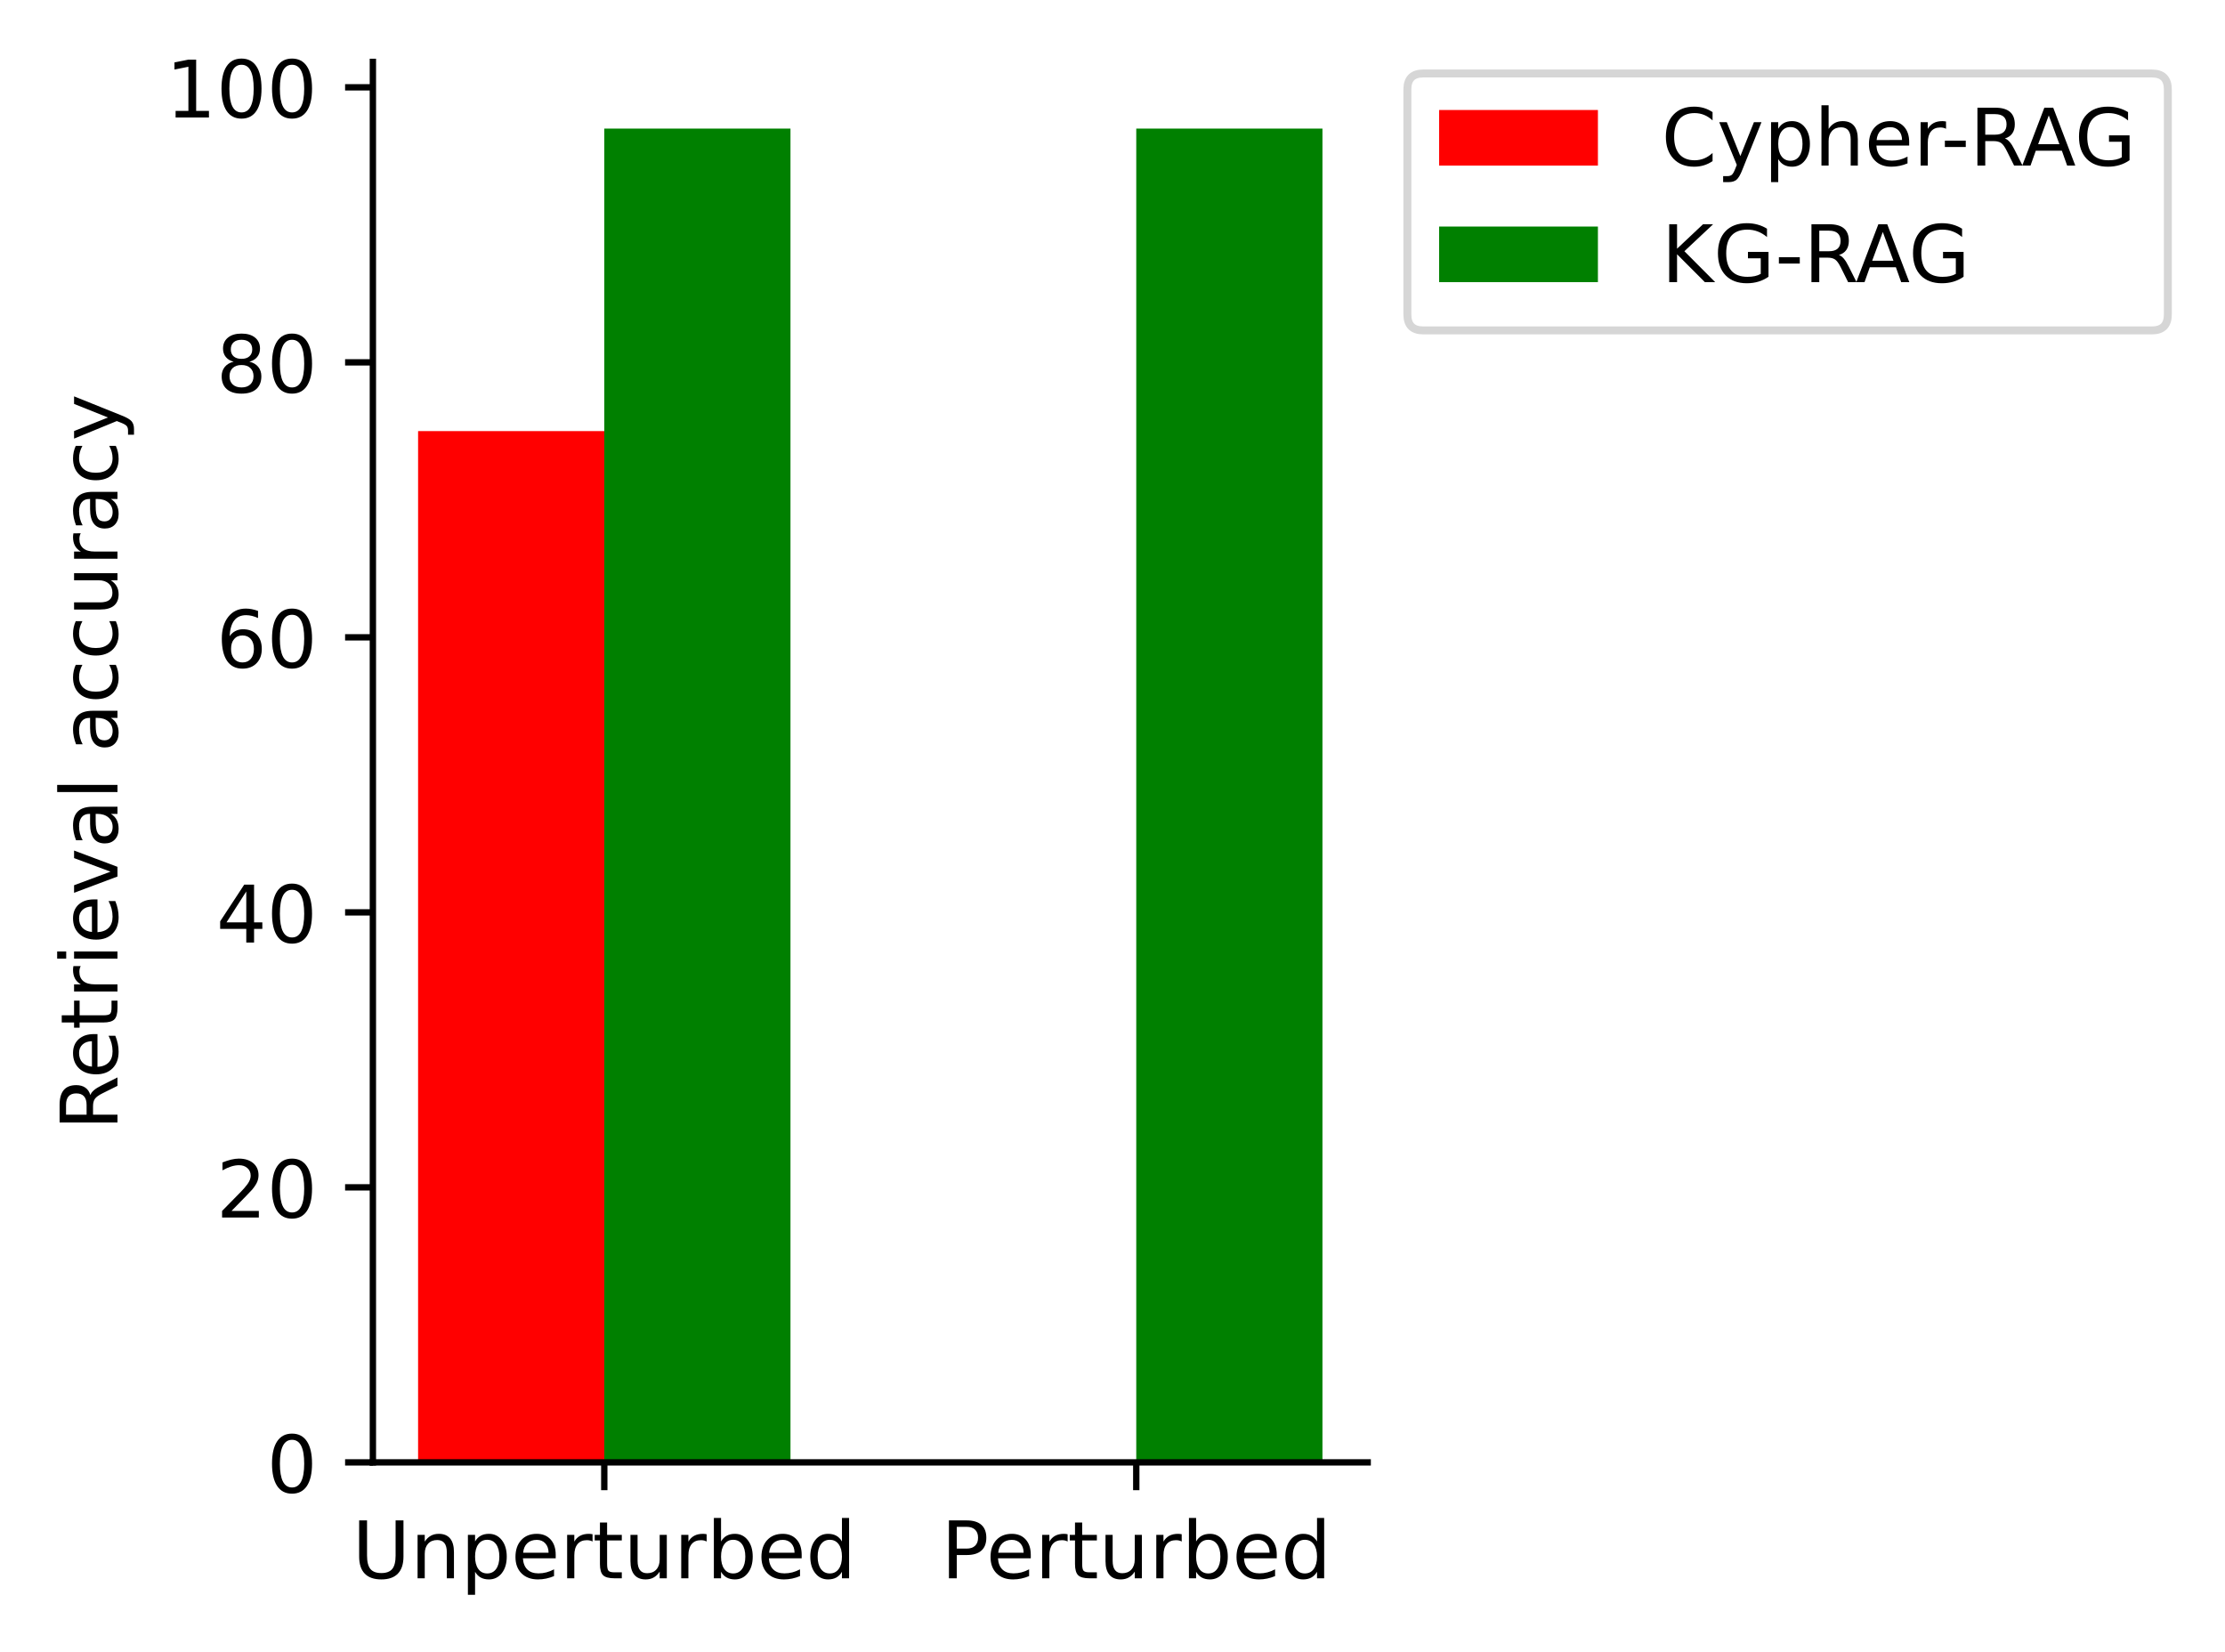
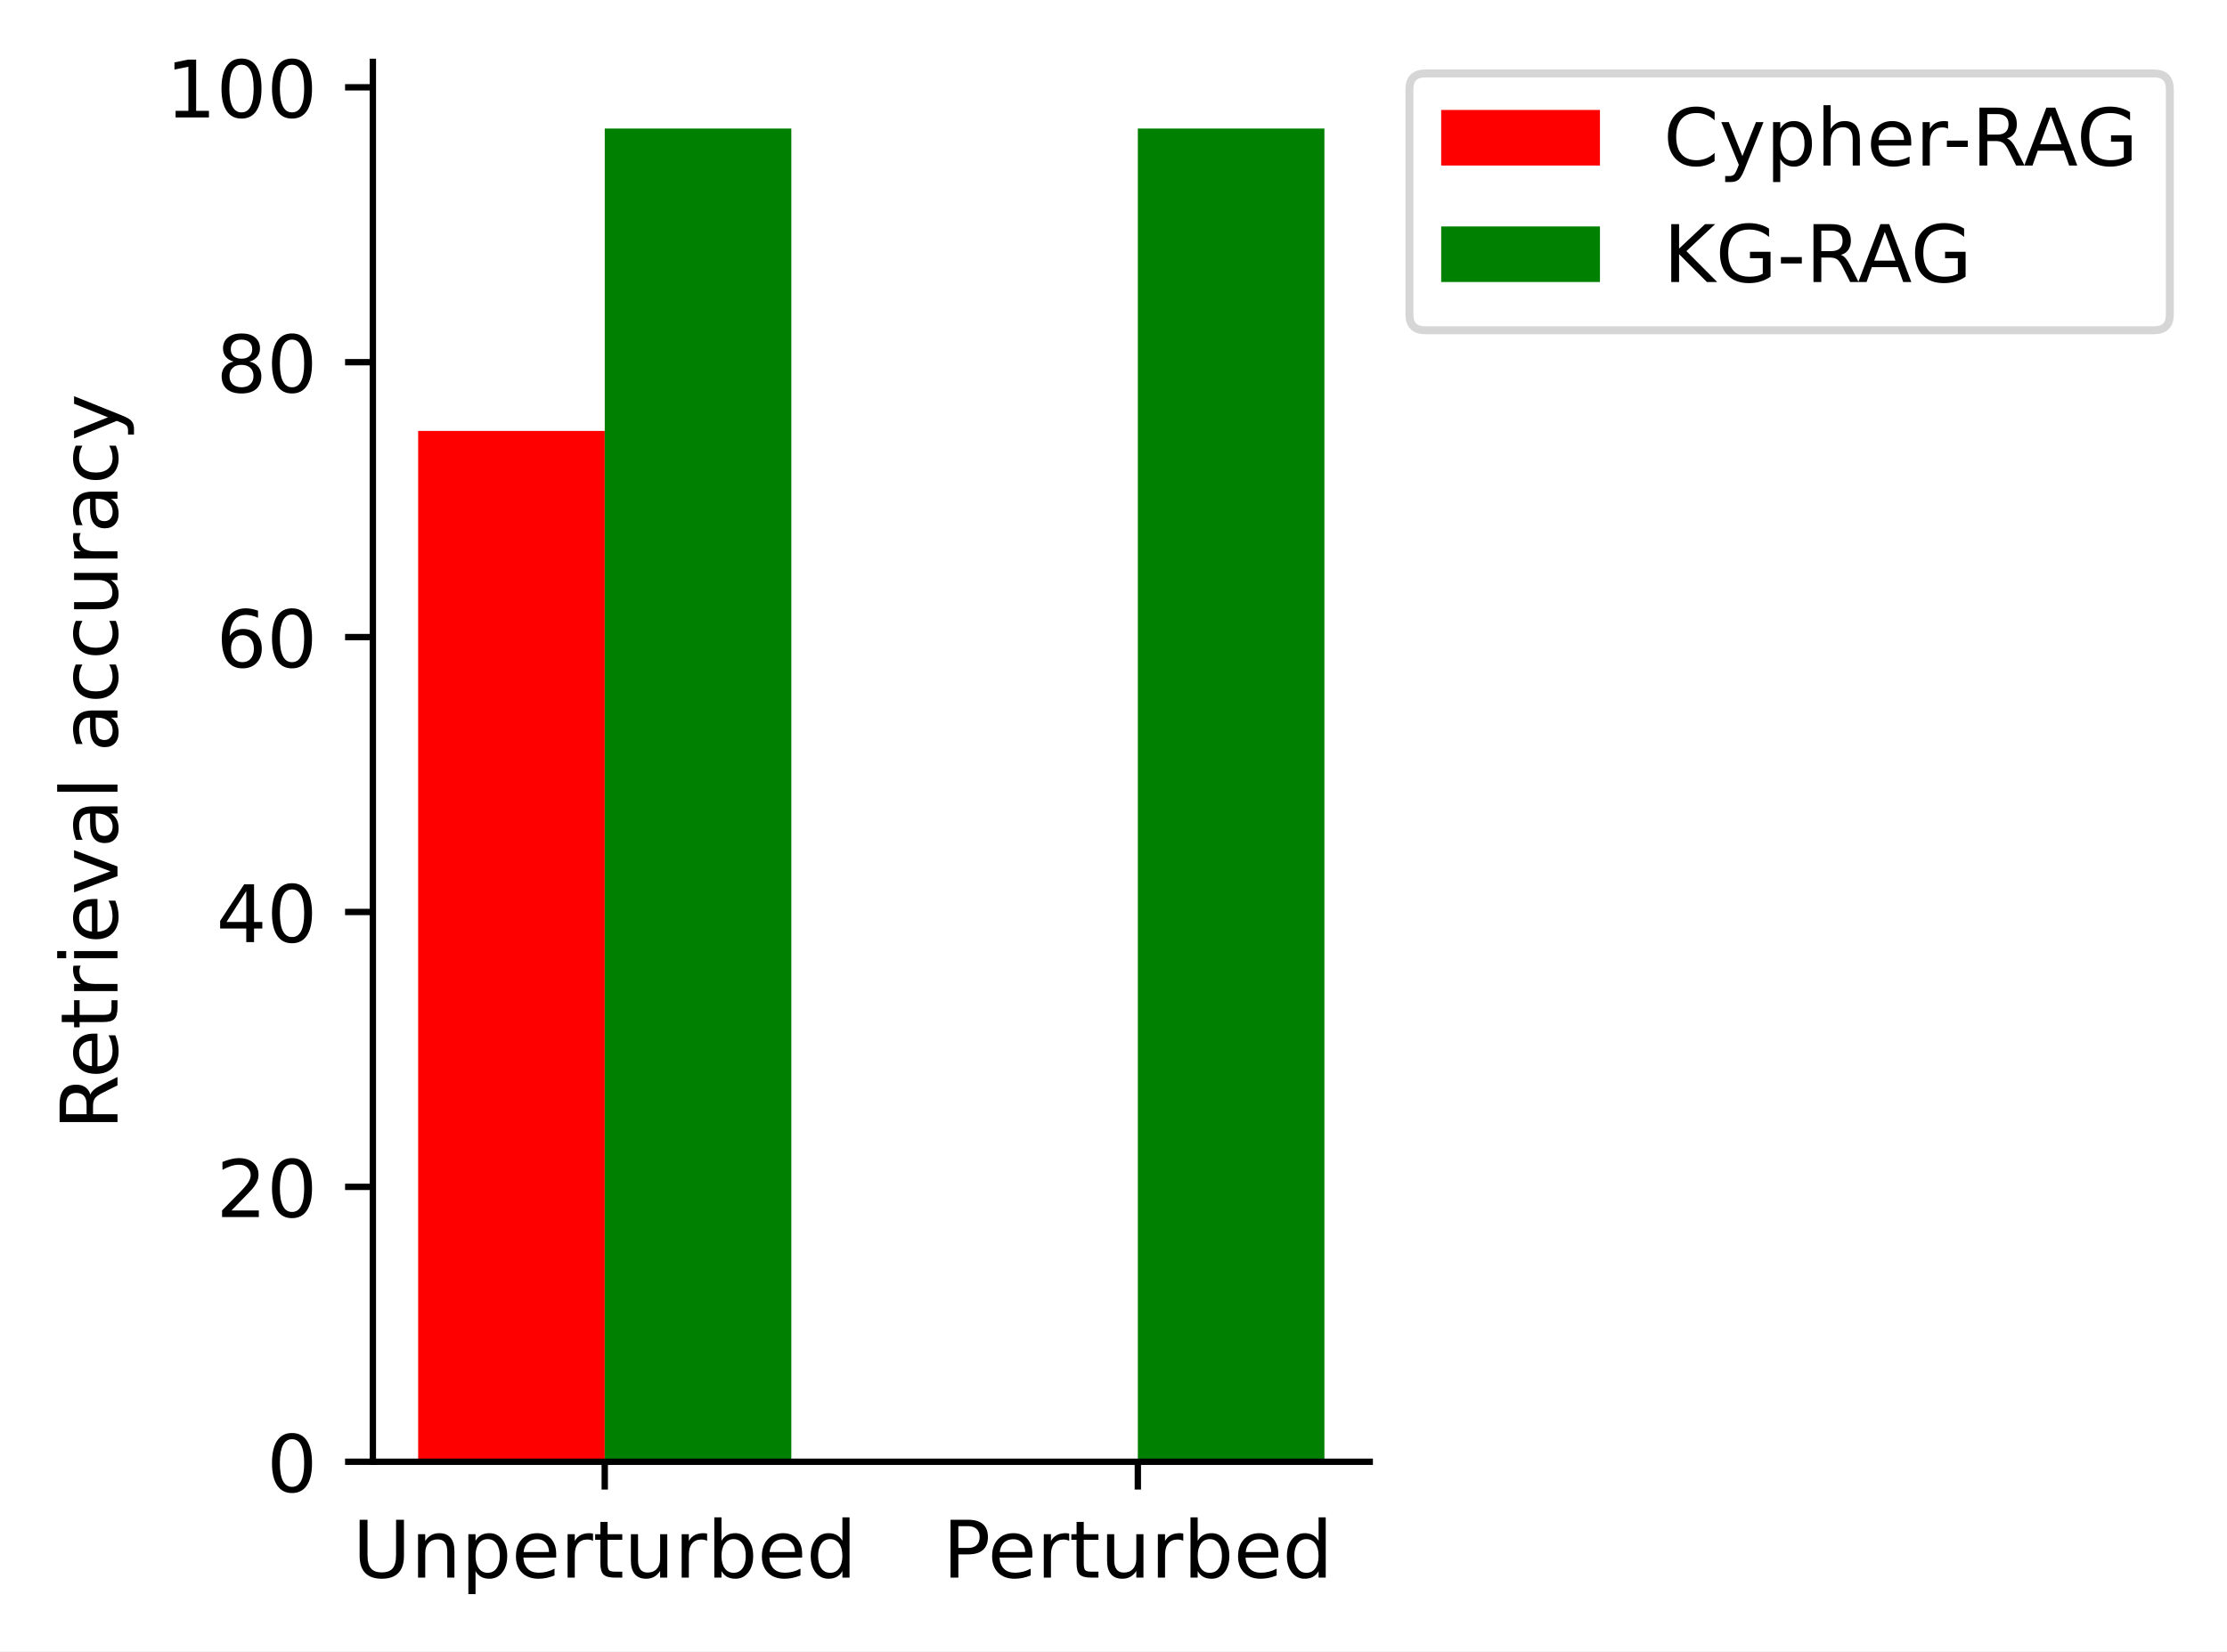
- <svg xmlns="http://www.w3.org/2000/svg" xmlns:xlink="http://www.w3.org/1999/xlink" width="280.25pt" height="208.055pt" viewBox="0 0 280.25 208.055" version="1.1">
+ <svg xmlns="http://www.w3.org/2000/svg" xmlns:xlink="http://www.w3.org/1999/xlink" width="280.52pt" height="208.055pt" viewBox="0 0 280.52 208.055" version="1.1">
  <defs>
    <style type="text/css">*{stroke-linejoin: round; stroke-linecap: butt}</style>
  </defs>
  <g id="figure_1">
    <g id="patch_1">
-       <path d="M 0 208.055  L 280.25 208.055  L 280.25 0  L 0 0  z " style="fill: #ffffff" />
+       <path d="M 0 208.055  L 280.52 208.055  L 280.52 0  L 0 0  z " style="fill: #ffffff" />
    </g>
    <g id="axes_1">
      <g id="patch_2">
-         <path d="M 46.966 184.176  L 172.266 184.176  L 172.266 7.795  L 46.966 7.795  z " style="fill: #ffffff" />
+         <path d="M 46.966 184.176  L 172.536 184.176  L 172.536 7.795  L 46.966 7.795  z " style="fill: #ffffff" />
      </g>
      <g id="patch_3">
-         <path d="M 52.661 184.176  L 76.113 184.176  L 76.113 54.294  L 52.661 54.294  z " clip-path="url(#pb406e27576)" style="fill: #ff0000" />
+         <path d="M 52.673 184.176  L 76.176 184.176  L 76.176 54.294  L 52.673 54.294  z " clip-path="url(#p0f6b7638f8)" style="fill: #ff0000" />
      </g>
      <g id="patch_4">
-         <path d="M 119.666 184.176  L 143.118 184.176  L 143.118 184.176  L 119.666 184.176  z " clip-path="url(#pb406e27576)" style="fill: #ff0000" />
+         <path d="M 119.823 184.176  L 143.325 184.176  L 143.325 184.176  L 119.823 184.176  z " clip-path="url(#p0f6b7638f8)" style="fill: #ff0000" />
      </g>
      <g id="patch_5">
-         <path d="M 76.113 184.176  L 99.565 184.176  L 99.565 16.195  L 76.113 16.195  z " clip-path="url(#pb406e27576)" style="fill: #008000" />
+         <path d="M 76.176 184.176  L 99.678 184.176  L 99.678 16.195  L 76.176 16.195  z " clip-path="url(#p0f6b7638f8)" style="fill: #008000" />
      </g>
      <g id="patch_6">
-         <path d="M 143.118 184.176  L 166.57 184.176  L 166.57 16.195  L 143.118 16.195  z " clip-path="url(#pb406e27576)" style="fill: #008000" />
+         <path d="M 143.325 184.176  L 166.828 184.176  L 166.828 16.195  L 143.325 16.195  z " clip-path="url(#p0f6b7638f8)" style="fill: #008000" />
      </g>
      <g id="matplotlib.axis_1">
        <g id="xtick_1">
          <g id="line2d_1">
            <defs>
-               <path id="m7ec6a7be22" d="M 0 0  L 0 3.5  " style="stroke: #000000; stroke-width: 0.8" />
-             </defs>
-             <g>
-               <use xlink:href="#m7ec6a7be22" x="76.113" y="184.176" style="stroke: #000000; stroke-width: 0.8" />
+               <path id="ma46c360897" d="M 0 0  L 0 3.5  " style="stroke: #000000; stroke-width: 0.8" />
+             </defs>
+             <g>
+               <use xlink:href="#ma46c360897" x="76.176" y="184.176" style="stroke: #000000; stroke-width: 0.8" />
            </g>
          </g>
          <g id="text_1">
-             <g transform="translate(44.3692 198.7749) scale(0.1 -0.1)">
+             <g transform="translate(44.43201 198.7749) scale(0.1 -0.1)">
              <defs>
                <path id="DejaVuSans-55" d="M 556 4666  L 1191 4666  L 1191 1831  Q 1191 1081 1462 751  Q 1734 422 2344 422  Q 2950 422 3222 751  Q 3494 1081 3494 1831  L 3494 4666  L 4128 4666  L 4128 1753  Q 4128 841 3676 375  Q 3225 -91 2344 -91  Q 1459 -91 1007 375  Q 556 841 556 1753  L 556 4666  z " transform="scale(0.015625)" />
                <path id="DejaVuSans-6e" d="M 3513 2113  L 3513 0  L 2938 0  L 2938 2094  Q 2938 2591 2744 2837  Q 2550 3084 2163 3084  Q 1697 3084 1428 2787  Q 1159 2491 1159 1978  L 1159 0  L 581 0  L 581 3500  L 1159 3500  L 1159 2956  Q 1366 3272 1645 3428  Q 1925 3584 2291 3584  Q 2894 3584 3203 3211  Q 3513 2838 3513 2113  z " transform="scale(0.015625)" />
                <path id="DejaVuSans-70" d="M 1159 525  L 1159 -1331  L 581 -1331  L 581 3500  L 1159 3500  L 1159 2969  Q 1341 3281 1617 3432  Q 1894 3584 2278 3584  Q 2916 3584 3314 3078  Q 3713 2572 3713 1747  Q 3713 922 3314 415  Q 2916 -91 2278 -91  Q 1894 -91 1617 61  Q 1341 213 1159 525  z M 3116 1747  Q 3116 2381 2855 2742  Q 2594 3103 2138 3103  Q 1681 3103 1420 2742  Q 1159 2381 1159 1747  Q 1159 1113 1420 752  Q 1681 391 2138 391  Q 2594 391 2855 752  Q 3116 1113 3116 1747  z " transform="scale(0.015625)" />
                <path id="DejaVuSans-65" d="M 3597 1894  L 3597 1613  L 953 1613  Q 991 1019 1311 708  Q 1631 397 2203 397  Q 2534 397 2845 478  Q 3156 559 3463 722  L 3463 178  Q 3153 47 2828 -22  Q 2503 -91 2169 -91  Q 1331 -91 842 396  Q 353 884 353 1716  Q 353 2575 817 3079  Q 1281 3584 2069 3584  Q 2775 3584 3186 3129  Q 3597 2675 3597 1894  z M 3022 2063  Q 3016 2534 2758 2815  Q 2500 3097 2075 3097  Q 1594 3097 1305 2825  Q 1016 2553 972 2059  L 3022 2063  z " transform="scale(0.015625)" />
                <path id="DejaVuSans-72" d="M 2631 2963  Q 2534 3019 2420 3045  Q 2306 3072 2169 3072  Q 1681 3072 1420 2755  Q 1159 2438 1159 1844  L 1159 0  L 581 0  L 581 3500  L 1159 3500  L 1159 2956  Q 1341 3275 1631 3429  Q 1922 3584 2338 3584  Q 2397 3584 2469 3576  Q 2541 3569 2628 3553  L 2631 2963  z " transform="scale(0.015625)" />
                <path id="DejaVuSans-74" d="M 1172 4494  L 1172 3500  L 2356 3500  L 2356 3053  L 1172 3053  L 1172 1153  Q 1172 725 1289 603  Q 1406 481 1766 481  L 2356 481  L 2356 0  L 1766 0  Q 1100 0 847 248  Q 594 497 594 1153  L 594 3053  L 172 3053  L 172 3500  L 594 3500  L 594 4494  L 1172 4494  z " transform="scale(0.015625)" />
                <path id="DejaVuSans-75" d="M 544 1381  L 544 3500  L 1119 3500  L 1119 1403  Q 1119 906 1312 657  Q 1506 409 1894 409  Q 2359 409 2629 706  Q 2900 1003 2900 1516  L 2900 3500  L 3475 3500  L 3475 0  L 2900 0  L 2900 538  Q 2691 219 2414 64  Q 2138 -91 1772 -91  Q 1169 -91 856 284  Q 544 659 544 1381  z M 1991 3584  L 1991 3584  z " transform="scale(0.015625)" />
                <path id="DejaVuSans-62" d="M 3116 1747  Q 3116 2381 2855 2742  Q 2594 3103 2138 3103  Q 1681 3103 1420 2742  Q 1159 2381 1159 1747  Q 1159 1113 1420 752  Q 1681 391 2138 391  Q 2594 391 2855 752  Q 3116 1113 3116 1747  z M 1159 2969  Q 1341 3281 1617 3432  Q 1894 3584 2278 3584  Q 2916 3584 3314 3078  Q 3713 2572 3713 1747  Q 3713 922 3314 415  Q 2916 -91 2278 -91  Q 1894 -91 1617 61  Q 1341 213 1159 525  L 1159 0  L 581 0  L 581 4863  L 1159 4863  L 1159 2969  z " transform="scale(0.015625)" />
                <path id="DejaVuSans-64" d="M 2906 2969  L 2906 4863  L 3481 4863  L 3481 0  L 2906 0  L 2906 525  Q 2725 213 2448 61  Q 2172 -91 1784 -91  Q 1150 -91 751 415  Q 353 922 353 1747  Q 353 2572 751 3078  Q 1150 3584 1784 3584  Q 2172 3584 2448 3432  Q 2725 3281 2906 2969  z M 947 1747  Q 947 1113 1208 752  Q 1469 391 1925 391  Q 2381 391 2643 752  Q 2906 1113 2906 1747  Q 2906 2381 2643 2742  Q 2381 3103 1925 3103  Q 1469 3103 1208 2742  Q 947 2381 947 1747  z " transform="scale(0.015625)" />
              </defs>
              <use xlink:href="#DejaVuSans-55" />
              <use xlink:href="#DejaVuSans-6e" x="73.193" />
              <use xlink:href="#DejaVuSans-70" x="136.572" />
              <use xlink:href="#DejaVuSans-65" x="200.049" />
              <use xlink:href="#DejaVuSans-72" x="261.572" />
              <use xlink:href="#DejaVuSans-74" x="302.686" />
              <use xlink:href="#DejaVuSans-75" x="341.895" />
              <use xlink:href="#DejaVuSans-72" x="405.273" />
              <use xlink:href="#DejaVuSans-62" x="446.387" />
              <use xlink:href="#DejaVuSans-65" x="509.863" />
              <use xlink:href="#DejaVuSans-64" x="571.387" />
            </g>
          </g>
        </g>
        <g id="xtick_2">
          <g id="line2d_2">
            <g>
-               <use xlink:href="#m7ec6a7be22" x="143.118" y="184.176" style="stroke: #000000; stroke-width: 0.8" />
+               <use xlink:href="#ma46c360897" x="143.325" y="184.176" style="stroke: #000000; stroke-width: 0.8" />
            </g>
          </g>
          <g id="text_2">
-             <g transform="translate(118.5433 198.7749) scale(0.1 -0.1)">
+             <g transform="translate(118.7505 198.7749) scale(0.1 -0.1)">
              <defs>
                <path id="DejaVuSans-50" d="M 1259 4147  L 1259 2394  L 2053 2394  Q 2494 2394 2734 2622  Q 2975 2850 2975 3272  Q 2975 3691 2734 3919  Q 2494 4147 2053 4147  L 1259 4147  z M 628 4666  L 2053 4666  Q 2838 4666 3239 4311  Q 3641 3956 3641 3272  Q 3641 2581 3239 2228  Q 2838 1875 2053 1875  L 1259 1875  L 1259 0  L 628 0  L 628 4666  z " transform="scale(0.015625)" />
              </defs>
              <use xlink:href="#DejaVuSans-50" />
              <use xlink:href="#DejaVuSans-65" x="56.678" />
              <use xlink:href="#DejaVuSans-72" x="118.201" />
              <use xlink:href="#DejaVuSans-74" x="159.314" />
              <use xlink:href="#DejaVuSans-75" x="198.523" />
              <use xlink:href="#DejaVuSans-72" x="261.902" />
              <use xlink:href="#DejaVuSans-62" x="303.016" />
              <use xlink:href="#DejaVuSans-65" x="366.492" />
              <use xlink:href="#DejaVuSans-64" x="428.016" />
            </g>
          </g>
        </g>
      </g>
      <g id="matplotlib.axis_2">
        <g id="ytick_1">
          <g id="line2d_3">
            <defs>
-               <path id="m57963c909c" d="M 0 0  L -3.5 0  " style="stroke: #000000; stroke-width: 0.8" />
-             </defs>
-             <g>
-               <use xlink:href="#m57963c909c" x="46.966" y="184.176" style="stroke: #000000; stroke-width: 0.8" />
+               <path id="mf5a61746d4" d="M 0 0  L -3.5 0  " style="stroke: #000000; stroke-width: 0.8" />
+             </defs>
+             <g>
+               <use xlink:href="#mf5a61746d4" x="46.966" y="184.176" style="stroke: #000000; stroke-width: 0.8" />
            </g>
          </g>
          <g id="text_3">
            <g transform="translate(33.60312 187.9757) scale(0.1 -0.1)">
              <defs>
                <path id="DejaVuSans-30" d="M 2034 4250  Q 1547 4250 1301 3770  Q 1056 3291 1056 2328  Q 1056 1369 1301 889  Q 1547 409 2034 409  Q 2525 409 2770 889  Q 3016 1369 3016 2328  Q 3016 3291 2770 3770  Q 2525 4250 2034 4250  z M 2034 4750  Q 2819 4750 3233 4129  Q 3647 3509 3647 2328  Q 3647 1150 3233 529  Q 2819 -91 2034 -91  Q 1250 -91 836 529  Q 422 1150 422 2328  Q 422 3509 836 4129  Q 1250 4750 2034 4750  z " transform="scale(0.015625)" />
              </defs>
              <use xlink:href="#DejaVuSans-30" />
            </g>
          </g>
        </g>
        <g id="ytick_2">
          <g id="line2d_4">
            <g>
-               <use xlink:href="#m57963c909c" x="46.966" y="149.541" style="stroke: #000000; stroke-width: 0.8" />
+               <use xlink:href="#mf5a61746d4" x="46.966" y="149.541" style="stroke: #000000; stroke-width: 0.8" />
            </g>
          </g>
          <g id="text_4">
            <g transform="translate(27.24063 153.3402) scale(0.1 -0.1)">
              <defs>
                <path id="DejaVuSans-32" d="M 1228 531  L 3431 531  L 3431 0  L 469 0  L 469 531  Q 828 903 1448 1529  Q 2069 2156 2228 2338  Q 2531 2678 2651 2914  Q 2772 3150 2772 3378  Q 2772 3750 2511 3984  Q 2250 4219 1831 4219  Q 1534 4219 1204 4116  Q 875 4013 500 3803  L 500 4441  Q 881 4594 1212 4672  Q 1544 4750 1819 4750  Q 2544 4750 2975 4387  Q 3406 4025 3406 3419  Q 3406 3131 3298 2873  Q 3191 2616 2906 2266  Q 2828 2175 2409 1742  Q 1991 1309 1228 531  z " transform="scale(0.015625)" />
              </defs>
              <use xlink:href="#DejaVuSans-32" />
              <use xlink:href="#DejaVuSans-30" x="63.623" />
            </g>
          </g>
        </g>
        <g id="ytick_3">
          <g id="line2d_5">
            <g>
-               <use xlink:href="#m57963c909c" x="46.966" y="114.906" style="stroke: #000000; stroke-width: 0.8" />
+               <use xlink:href="#mf5a61746d4" x="46.966" y="114.906" style="stroke: #000000; stroke-width: 0.8" />
            </g>
          </g>
          <g id="text_5">
            <g transform="translate(27.24063 118.7048) scale(0.1 -0.1)">
              <defs>
                <path id="DejaVuSans-34" d="M 2419 4116  L 825 1625  L 2419 1625  L 2419 4116  z M 2253 4666  L 3047 4666  L 3047 1625  L 3713 1625  L 3713 1100  L 3047 1100  L 3047 0  L 2419 0  L 2419 1100  L 313 1100  L 313 1709  L 2253 4666  z " transform="scale(0.015625)" />
              </defs>
              <use xlink:href="#DejaVuSans-34" />
              <use xlink:href="#DejaVuSans-30" x="63.623" />
            </g>
          </g>
        </g>
        <g id="ytick_4">
          <g id="line2d_6">
            <g>
-               <use xlink:href="#m57963c909c" x="46.966" y="80.27" style="stroke: #000000; stroke-width: 0.8" />
+               <use xlink:href="#mf5a61746d4" x="46.966" y="80.27" style="stroke: #000000; stroke-width: 0.8" />
            </g>
          </g>
          <g id="text_6">
            <g transform="translate(27.24063 84.06934) scale(0.1 -0.1)">
              <defs>
                <path id="DejaVuSans-36" d="M 2113 2584  Q 1688 2584 1439 2293  Q 1191 2003 1191 1497  Q 1191 994 1439 701  Q 1688 409 2113 409  Q 2538 409 2786 701  Q 3034 994 3034 1497  Q 3034 2003 2786 2293  Q 2538 2584 2113 2584  z M 3366 4563  L 3366 3988  Q 3128 4100 2886 4159  Q 2644 4219 2406 4219  Q 1781 4219 1451 3797  Q 1122 3375 1075 2522  Q 1259 2794 1537 2939  Q 1816 3084 2150 3084  Q 2853 3084 3261 2657  Q 3669 2231 3669 1497  Q 3669 778 3244 343  Q 2819 -91 2113 -91  Q 1303 -91 875 529  Q 447 1150 447 2328  Q 447 3434 972 4092  Q 1497 4750 2381 4750  Q 2619 4750 2861 4703  Q 3103 4656 3366 4563  z " transform="scale(0.015625)" />
              </defs>
              <use xlink:href="#DejaVuSans-36" />
              <use xlink:href="#DejaVuSans-30" x="63.623" />
            </g>
          </g>
        </g>
        <g id="ytick_5">
          <g id="line2d_7">
            <g>
-               <use xlink:href="#m57963c909c" x="46.966" y="45.635" style="stroke: #000000; stroke-width: 0.8" />
+               <use xlink:href="#mf5a61746d4" x="46.966" y="45.635" style="stroke: #000000; stroke-width: 0.8" />
            </g>
          </g>
          <g id="text_7">
            <g transform="translate(27.24063 49.43389) scale(0.1 -0.1)">
              <defs>
                <path id="DejaVuSans-38" d="M 2034 2216  Q 1584 2216 1326 1975  Q 1069 1734 1069 1313  Q 1069 891 1326 650  Q 1584 409 2034 409  Q 2484 409 2743 651  Q 3003 894 3003 1313  Q 3003 1734 2745 1975  Q 2488 2216 2034 2216  z M 1403 2484  Q 997 2584 770 2862  Q 544 3141 544 3541  Q 544 4100 942 4425  Q 1341 4750 2034 4750  Q 2731 4750 3128 4425  Q 3525 4100 3525 3541  Q 3525 3141 3298 2862  Q 3072 2584 2669 2484  Q 3125 2378 3379 2068  Q 3634 1759 3634 1313  Q 3634 634 3220 271  Q 2806 -91 2034 -91  Q 1263 -91 848 271  Q 434 634 434 1313  Q 434 1759 690 2068  Q 947 2378 1403 2484  z M 1172 3481  Q 1172 3119 1398 2916  Q 1625 2713 2034 2713  Q 2441 2713 2670 2916  Q 2900 3119 2900 3481  Q 2900 3844 2670 4047  Q 2441 4250 2034 4250  Q 1625 4250 1398 4047  Q 1172 3844 1172 3481  z " transform="scale(0.015625)" />
              </defs>
              <use xlink:href="#DejaVuSans-38" />
              <use xlink:href="#DejaVuSans-30" x="63.623" />
            </g>
          </g>
        </g>
        <g id="ytick_6">
          <g id="line2d_8">
            <g>
-               <use xlink:href="#m57963c909c" x="46.966" y="10.999" style="stroke: #000000; stroke-width: 0.8" />
+               <use xlink:href="#mf5a61746d4" x="46.966" y="10.999" style="stroke: #000000; stroke-width: 0.8" />
            </g>
          </g>
          <g id="text_8">
            <g transform="translate(20.87813 14.79844) scale(0.1 -0.1)">
              <defs>
                <path id="DejaVuSans-31" d="M 794 531  L 1825 531  L 1825 4091  L 703 3866  L 703 4441  L 1819 4666  L 2450 4666  L 2450 531  L 3481 531  L 3481 0  L 794 0  L 794 531  z " transform="scale(0.015625)" />
              </defs>
              <use xlink:href="#DejaVuSans-31" />
              <use xlink:href="#DejaVuSans-30" x="63.623" />
              <use xlink:href="#DejaVuSans-30" x="127.246" />
            </g>
          </g>
        </g>
        <g id="text_9">
          <g transform="translate(14.79844 142.3539) rotate(-90) scale(0.1 -0.1)">
            <defs>
              <path id="DejaVuSans-52" d="M 2841 2188  Q 3044 2119 3236 1894  Q 3428 1669 3622 1275  L 4263 0  L 3584 0  L 2988 1197  Q 2756 1666 2539 1819  Q 2322 1972 1947 1972  L 1259 1972  L 1259 0  L 628 0  L 628 4666  L 2053 4666  Q 2853 4666 3247 4331  Q 3641 3997 3641 3322  Q 3641 2881 3436 2590  Q 3231 2300 2841 2188  z M 1259 4147  L 1259 2491  L 2053 2491  Q 2509 2491 2742 2702  Q 2975 2913 2975 3322  Q 2975 3731 2742 3939  Q 2509 4147 2053 4147  L 1259 4147  z " transform="scale(0.015625)" />
              <path id="DejaVuSans-69" d="M 603 3500  L 1178 3500  L 1178 0  L 603 0  L 603 3500  z M 603 4863  L 1178 4863  L 1178 4134  L 603 4134  L 603 4863  z " transform="scale(0.015625)" />
              <path id="DejaVuSans-76" d="M 191 3500  L 800 3500  L 1894 563  L 2988 3500  L 3597 3500  L 2284 0  L 1503 0  L 191 3500  z " transform="scale(0.015625)" />
              <path id="DejaVuSans-61" d="M 2194 1759  Q 1497 1759 1228 1600  Q 959 1441 959 1056  Q 959 750 1161 570  Q 1363 391 1709 391  Q 2188 391 2477 730  Q 2766 1069 2766 1631  L 2766 1759  L 2194 1759  z M 3341 1997  L 3341 0  L 2766 0  L 2766 531  Q 2569 213 2275 61  Q 1981 -91 1556 -91  Q 1019 -91 701 211  Q 384 513 384 1019  Q 384 1609 779 1909  Q 1175 2209 1959 2209  L 2766 2209  L 2766 2266  Q 2766 2663 2505 2880  Q 2244 3097 1772 3097  Q 1472 3097 1187 3025  Q 903 2953 641 2809  L 641 3341  Q 956 3463 1253 3523  Q 1550 3584 1831 3584  Q 2591 3584 2966 3190  Q 3341 2797 3341 1997  z " transform="scale(0.015625)" />
              <path id="DejaVuSans-6c" d="M 603 4863  L 1178 4863  L 1178 0  L 603 0  L 603 4863  z " transform="scale(0.015625)" />
              <path id="DejaVuSans-20" transform="scale(0.015625)" />
              <path id="DejaVuSans-63" d="M 3122 3366  L 3122 2828  Q 2878 2963 2633 3030  Q 2388 3097 2138 3097  Q 1578 3097 1268 2742  Q 959 2388 959 1747  Q 959 1106 1268 751  Q 1578 397 2138 397  Q 2388 397 2633 464  Q 2878 531 3122 666  L 3122 134  Q 2881 22 2623 -34  Q 2366 -91 2075 -91  Q 1284 -91 818 406  Q 353 903 353 1747  Q 353 2603 823 3093  Q 1294 3584 2113 3584  Q 2378 3584 2631 3529  Q 2884 3475 3122 3366  z " transform="scale(0.015625)" />
              <path id="DejaVuSans-79" d="M 2059 -325  Q 1816 -950 1584 -1140  Q 1353 -1331 966 -1331  L 506 -1331  L 506 -850  L 844 -850  Q 1081 -850 1212 -737  Q 1344 -625 1503 -206  L 1606 56  L 191 3500  L 800 3500  L 1894 763  L 2988 3500  L 3597 3500  L 2059 -325  z " transform="scale(0.015625)" />
            </defs>
            <use xlink:href="#DejaVuSans-52" />
            <use xlink:href="#DejaVuSans-65" x="64.982" />
            <use xlink:href="#DejaVuSans-74" x="126.506" />
            <use xlink:href="#DejaVuSans-72" x="165.715" />
            <use xlink:href="#DejaVuSans-69" x="206.828" />
            <use xlink:href="#DejaVuSans-65" x="234.611" />
            <use xlink:href="#DejaVuSans-76" x="296.135" />
            <use xlink:href="#DejaVuSans-61" x="355.314" />
            <use xlink:href="#DejaVuSans-6c" x="416.594" />
            <use xlink:href="#DejaVuSans-20" x="444.377" />
            <use xlink:href="#DejaVuSans-61" x="476.164" />
            <use xlink:href="#DejaVuSans-63" x="537.443" />
            <use xlink:href="#DejaVuSans-63" x="592.424" />
            <use xlink:href="#DejaVuSans-75" x="647.404" />
            <use xlink:href="#DejaVuSans-72" x="710.783" />
            <use xlink:href="#DejaVuSans-61" x="751.896" />
            <use xlink:href="#DejaVuSans-63" x="813.176" />
            <use xlink:href="#DejaVuSans-79" x="868.156" />
          </g>
        </g>
      </g>
      <g id="patch_7">
        <path d="M 46.966 184.176  L 46.966 7.795  " style="fill: none; stroke: #000000; stroke-width: 0.8; stroke-linejoin: miter; stroke-linecap: square" />
      </g>
      <g id="patch_8">
-         <path d="M 46.966 184.176  L 172.266 184.176  " style="fill: none; stroke: #000000; stroke-width: 0.8; stroke-linejoin: miter; stroke-linecap: square" />
+         <path d="M 46.966 184.176  L 172.536 184.176  " style="fill: none; stroke: #000000; stroke-width: 0.8; stroke-linejoin: miter; stroke-linecap: square" />
      </g>
      <g id="legend_1">
        <g id="patch_9">
-           <path d="M 179.266 41.612  L 271.05 41.612  Q 273.05 41.612 273.05 39.612  L 273.05 11.255  Q 273.05 9.255 271.05 9.255  L 179.266 9.255  Q 177.266 9.255 177.266 11.255  L 177.266 39.612  Q 177.266 41.612 179.266 41.612  z " style="fill: #ffffff; opacity: 0.8; stroke: #cccccc; stroke-linejoin: miter" />
+           <path d="M 179.536 41.612  L 271.32 41.612  Q 273.32 41.612 273.32 39.612  L 273.32 11.255  Q 273.32 9.255 271.32 9.255  L 179.536 9.255  Q 177.536 9.255 177.536 11.255  L 177.536 39.612  Q 177.536 41.612 179.536 41.612  z " style="fill: #ffffff; opacity: 0.8; stroke: #cccccc; stroke-linejoin: miter" />
        </g>
        <g id="patch_10">
-           <path d="M 181.266 20.854  L 201.266 20.854  L 201.266 13.854  L 181.266 13.854  z " style="fill: #ff0000" />
+           <path d="M 181.536 20.854  L 201.536 20.854  L 201.536 13.854  L 181.536 13.854  z " style="fill: #ff0000" />
        </g>
        <g id="text_10">
-           <g transform="translate(209.2656 20.85385) scale(0.1 -0.1)">
+           <g transform="translate(209.5356 20.85385) scale(0.1 -0.1)">
            <defs>
              <path id="DejaVuSans-43" d="M 4122 4306  L 4122 3641  Q 3803 3938 3442 4084  Q 3081 4231 2675 4231  Q 1875 4231 1450 3742  Q 1025 3253 1025 2328  Q 1025 1406 1450 917  Q 1875 428 2675 428  Q 3081 428 3442 575  Q 3803 722 4122 1019  L 4122 359  Q 3791 134 3420 21  Q 3050 -91 2638 -91  Q 1578 -91 968 557  Q 359 1206 359 2328  Q 359 3453 968 4101  Q 1578 4750 2638 4750  Q 3056 4750 3426 4639  Q 3797 4528 4122 4306  z " transform="scale(0.015625)" />
              <path id="DejaVuSans-68" d="M 3513 2113  L 3513 0  L 2938 0  L 2938 2094  Q 2938 2591 2744 2837  Q 2550 3084 2163 3084  Q 1697 3084 1428 2787  Q 1159 2491 1159 1978  L 1159 0  L 581 0  L 581 4863  L 1159 4863  L 1159 2956  Q 1366 3272 1645 3428  Q 1925 3584 2291 3584  Q 2894 3584 3203 3211  Q 3513 2838 3513 2113  z " transform="scale(0.015625)" />
              <path id="DejaVuSans-2d" d="M 313 2009  L 1997 2009  L 1997 1497  L 313 1497  L 313 2009  z " transform="scale(0.015625)" />
              <path id="DejaVuSans-41" d="M 2188 4044  L 1331 1722  L 3047 1722  L 2188 4044  z M 1831 4666  L 2547 4666  L 4325 0  L 3669 0  L 3244 1197  L 1141 1197  L 716 0  L 50 0  L 1831 4666  z " transform="scale(0.015625)" />
              <path id="DejaVuSans-47" d="M 3809 666  L 3809 1919  L 2778 1919  L 2778 2438  L 4434 2438  L 4434 434  Q 4069 175 3628 42  Q 3188 -91 2688 -91  Q 1594 -91 976 548  Q 359 1188 359 2328  Q 359 3472 976 4111  Q 1594 4750 2688 4750  Q 3144 4750 3555 4637  Q 3966 4525 4313 4306  L 4313 3634  Q 3963 3931 3569 4081  Q 3175 4231 2741 4231  Q 1884 4231 1454 3753  Q 1025 3275 1025 2328  Q 1025 1384 1454 906  Q 1884 428 2741 428  Q 3075 428 3337 486  Q 3600 544 3809 666  z " transform="scale(0.015625)" />
            </defs>
            <use xlink:href="#DejaVuSans-43" />
            <use xlink:href="#DejaVuSans-79" x="69.824" />
            <use xlink:href="#DejaVuSans-70" x="129.004" />
            <use xlink:href="#DejaVuSans-68" x="192.48" />
            <use xlink:href="#DejaVuSans-65" x="255.859" />
            <use xlink:href="#DejaVuSans-72" x="317.383" />
            <use xlink:href="#DejaVuSans-2d" x="352.121" />
            <use xlink:href="#DejaVuSans-52" x="388.205" />
            <use xlink:href="#DejaVuSans-41" x="453.688" />
            <use xlink:href="#DejaVuSans-47" x="520.346" />
          </g>
        </g>
        <g id="patch_11">
-           <path d="M 181.266 35.532  L 201.266 35.532  L 201.266 28.532  L 181.266 28.532  z " style="fill: #008000" />
+           <path d="M 181.536 35.532  L 201.536 35.532  L 201.536 28.532  L 181.536 28.532  z " style="fill: #008000" />
        </g>
        <g id="text_11">
-           <g transform="translate(209.2656 35.53198) scale(0.1 -0.1)">
+           <g transform="translate(209.5356 35.53198) scale(0.1 -0.1)">
            <defs>
              <path id="DejaVuSans-4b" d="M 628 4666  L 1259 4666  L 1259 2694  L 3353 4666  L 4166 4666  L 1850 2491  L 4331 0  L 3500 0  L 1259 2247  L 1259 0  L 628 0  L 628 4666  z " transform="scale(0.015625)" />
            </defs>
            <use xlink:href="#DejaVuSans-4b" />
            <use xlink:href="#DejaVuSans-47" x="65.576" />
            <use xlink:href="#DejaVuSans-2d" x="143.066" />
            <use xlink:href="#DejaVuSans-52" x="179.15" />
            <use xlink:href="#DejaVuSans-41" x="244.633" />
            <use xlink:href="#DejaVuSans-47" x="311.291" />
          </g>
        </g>
      </g>
    </g>
  </g>
  <defs>
-     <clipPath id="pb406e27576">
-       <rect x="46.966" y="7.795" width="125.3" height="176.381" />
+     <clipPath id="p0f6b7638f8">
+       <rect x="46.966" y="7.795" width="125.57" height="176.381" />
    </clipPath>
  </defs>
</svg>
